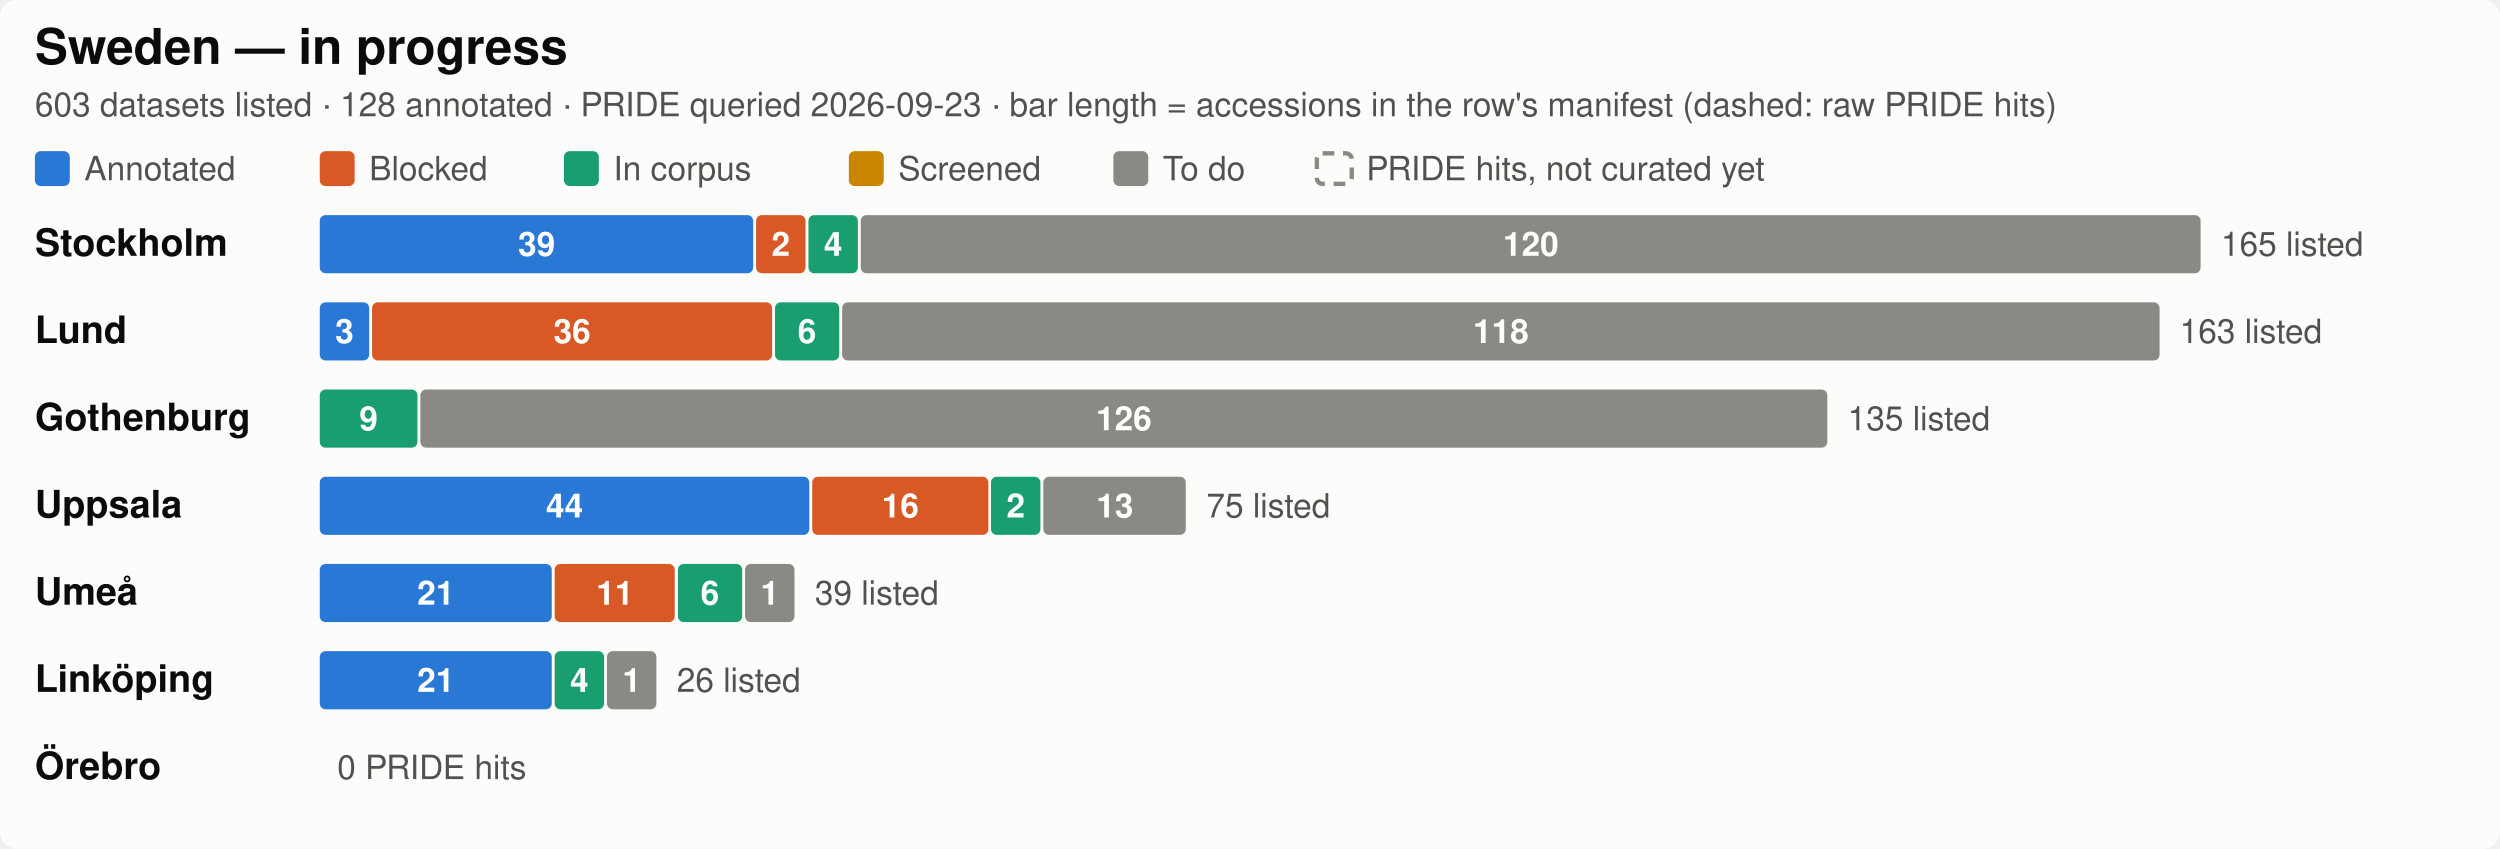
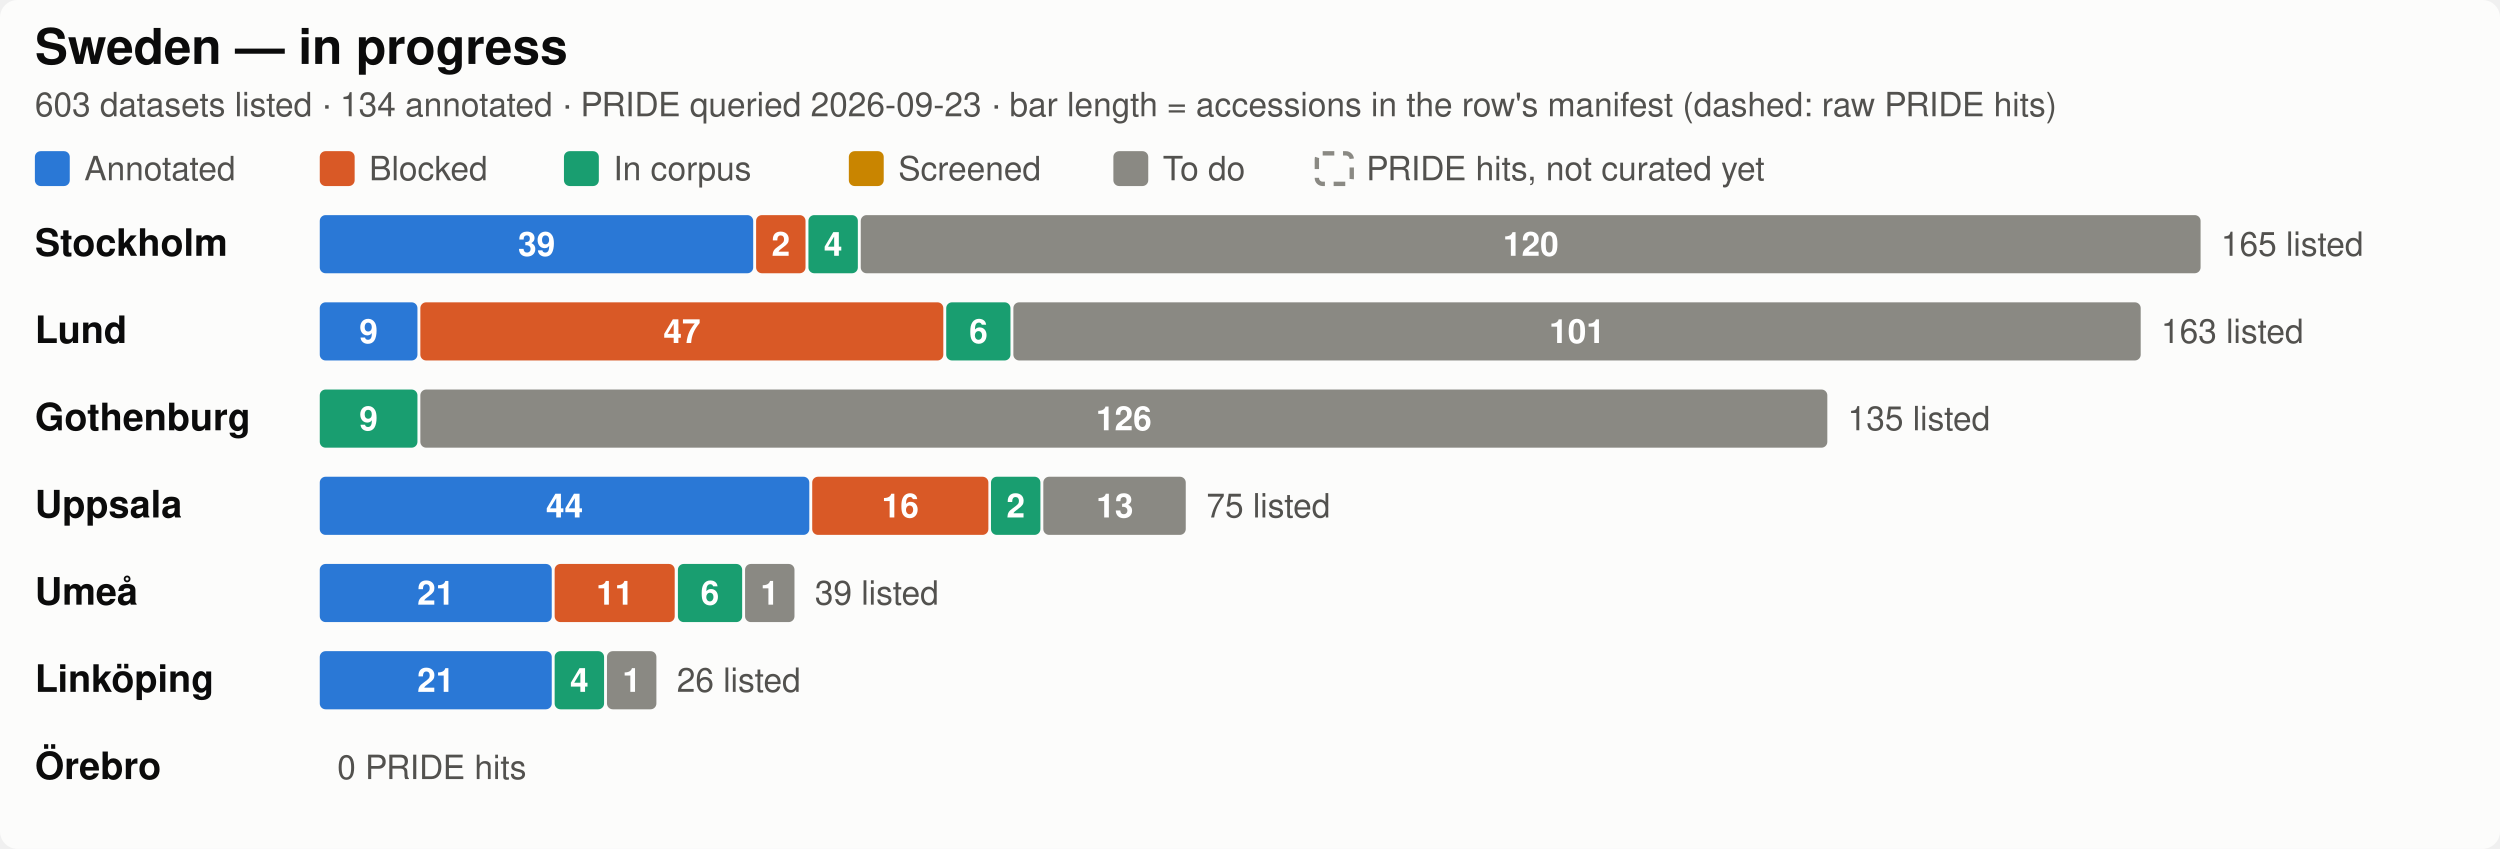
<svg xmlns="http://www.w3.org/2000/svg" width="860" height="292" viewBox="0 0 860 292" role="img" aria-label="Sweden SDRF progress by city">
  <style>
  .bg { fill: #fcfcfb; }
  .title { fill: #0b0b0b; font-size: 17px; font-weight: 600; }
  .city { fill: #0b0b0b; font-size: 13px; font-weight: 600; }
  .sub, .legend, .total { fill: #52514e; font-size: 11.5px; }
  .seg { font-size: 11.5px; font-weight: 600; fill: #ffffff; font-variant-numeric: tabular-nums; }
  .uncurated { fill: none; stroke: #8a8983; stroke-width: 1.5; stroke-dasharray: 4 3; }
  text { font-family: -apple-system, "Segoe UI", Helvetica, Arial, sans-serif; }
  .c-annotated { fill: #2a78d6; }
  .c-blocked { fill: #d95926; }
  .c-in_corpus { fill: #199e70; }
  .c-screened { fill: #c98500; }
  .c-todo { fill: #8a8983; }

  @media (prefers-color-scheme: dark) {
    .bg { fill: #1a1a19; }
    .title, .city { fill: #ffffff; }
    .sub, .legend, .total { fill: #c3c2b7; }
    .uncurated { stroke: #8f8e86; }
    .c-annotated { fill: #3987e5; }
    .c-blocked { fill: #d95926; }
    .c-in_corpus { fill: #199e70; }
    .c-screened { fill: #c98500; }
    .c-todo { fill: #6b6a65; }
  }
</style>
  <rect class="bg" width="860" height="292" rx="6" />
  <text class="title" x="12" y="22">Sweden — in progress</text>
-   <text class="sub" x="12" y="40">603 datasets listed · 128 annotated · PRIDE queried 2026-09-23 · bar length = accessions in the row's manifest (dashed: raw PRIDE hits)</text>
+   <text class="sub" x="12" y="40">603 datasets listed · 134 annotated · PRIDE queried 2026-09-23 · bar length = accessions in the row's manifest (dashed: raw PRIDE hits)</text>
  <rect class="c-annotated" fill="#2a78d6" x="12" y="52" width="12" height="12" rx="2" />
  <text class="legend" x="29" y="62">Annotated</text>
  <rect class="c-blocked" fill="#d95926" x="110" y="52" width="12" height="12" rx="2" />
  <text class="legend" x="127" y="62">Blocked</text>
  <rect class="c-in_corpus" fill="#199e70" x="194" y="52" width="12" height="12" rx="2" />
  <text class="legend" x="211" y="62">In corpus</text>
  <rect class="c-screened" fill="#c98500" x="292" y="52" width="12" height="12" rx="2" />
  <text class="legend" x="309" y="62">Screened</text>
  <rect class="c-todo" fill="#8a8983" x="383" y="52" width="12" height="12" rx="2" />
  <text class="legend" x="400" y="62">To do</text>
  <rect class="uncurated" fill="none" stroke="#8a8983" x="453" y="52.75" width="12" height="10.5" rx="2" />
  <text class="legend" x="470" y="62">PRIDE hits, not curated yet</text>
  <text class="city" x="12" y="88.0">Stockholm</text>
  <rect class="c-annotated" fill="#2a78d6" x="110.0" y="74" width="149.1" height="20" rx="2" />
  <text class="seg" x="184.6" y="88.0" text-anchor="middle">39</text>
  <rect class="c-blocked" fill="#d95926" x="260.1" y="74" width="17.0" height="20" rx="2" />
  <text class="seg" x="268.6" y="88.0" text-anchor="middle">2</text>
  <rect class="c-in_corpus" fill="#199e70" x="278.1" y="74" width="17.0" height="20" rx="2" />
  <text class="seg" x="286.6" y="88.0" text-anchor="middle">4</text>
  <rect class="c-todo" fill="#8a8983" x="296.1" y="74" width="460.9" height="20" rx="2" />
  <text class="seg" x="526.6" y="88.0" text-anchor="middle">120</text>
  <text class="total" x="764.0" y="88.0">165 listed</text>
  <text class="city" x="12" y="118.0">Lund</text>
-   <rect class="c-annotated" fill="#2a78d6" x="110.0" y="104" width="17.0" height="20" rx="2" />
-   <text class="seg" x="118.5" y="118.0" text-anchor="middle">3</text>
-   <rect class="c-blocked" fill="#d95926" x="128.0" y="104" width="137.6" height="20" rx="2" />
-   <text class="seg" x="196.8" y="118.0" text-anchor="middle">36</text>
-   <rect class="c-in_corpus" fill="#199e70" x="266.6" y="104" width="22.1" height="20" rx="2" />
-   <text class="seg" x="277.6" y="118.0" text-anchor="middle">6</text>
-   <rect class="c-todo" fill="#8a8983" x="289.7" y="104" width="453.2" height="20" rx="2" />
-   <text class="seg" x="516.3" y="118.0" text-anchor="middle">118</text>
-   <text class="total" x="749.8" y="118.0">163 listed</text>
+   <rect class="c-annotated" fill="#2a78d6" x="110.0" y="104" width="33.6" height="20" rx="2" />
+   <text class="seg" x="126.8" y="118.0" text-anchor="middle">9</text>
+   <rect class="c-blocked" fill="#d95926" x="144.6" y="104" width="179.9" height="20" rx="2" />
+   <text class="seg" x="234.6" y="118.0" text-anchor="middle">47</text>
+   <rect class="c-in_corpus" fill="#199e70" x="325.5" y="104" width="22.1" height="20" rx="2" />
+   <text class="seg" x="336.6" y="118.0" text-anchor="middle">6</text>
+   <rect class="c-todo" fill="#8a8983" x="348.6" y="104" width="387.8" height="20" rx="2" />
+   <text class="seg" x="542.5" y="118.0" text-anchor="middle">101</text>
+   <text class="total" x="743.4" y="118.0">163 listed</text>
  <text class="city" x="12" y="148.0">Gothenburg</text>
  <rect class="c-in_corpus" fill="#199e70" x="110.0" y="134" width="33.6" height="20" rx="2" />
  <text class="seg" x="126.8" y="148.0" text-anchor="middle">9</text>
  <rect class="c-todo" fill="#8a8983" x="144.6" y="134" width="484.0" height="20" rx="2" />
  <text class="seg" x="386.6" y="148.0" text-anchor="middle">126</text>
  <text class="total" x="635.6" y="148.0">135 listed</text>
  <text class="city" x="12" y="178.0">Uppsala</text>
  <rect class="c-annotated" fill="#2a78d6" x="110.0" y="164" width="168.4" height="20" rx="2" />
  <text class="seg" x="194.2" y="178.0" text-anchor="middle">44</text>
  <rect class="c-blocked" fill="#d95926" x="279.4" y="164" width="60.6" height="20" rx="2" />
  <text class="seg" x="309.7" y="178.0" text-anchor="middle">16</text>
  <rect class="c-in_corpus" fill="#199e70" x="340.9" y="164" width="17.0" height="20" rx="2" />
  <text class="seg" x="349.4" y="178.0" text-anchor="middle">2</text>
  <rect class="c-todo" fill="#8a8983" x="358.9" y="164" width="49.0" height="20" rx="2" />
  <text class="seg" x="383.5" y="178.0" text-anchor="middle">13</text>
  <text class="total" x="415.0" y="178.0">75 listed</text>
  <text class="city" x="12" y="208.0">Umeå</text>
  <rect class="c-annotated" fill="#2a78d6" x="110.0" y="194" width="79.8" height="20" rx="2" />
  <text class="seg" x="149.9" y="208.0" text-anchor="middle">21</text>
  <rect class="c-blocked" fill="#d95926" x="190.8" y="194" width="41.3" height="20" rx="2" />
  <text class="seg" x="211.5" y="208.0" text-anchor="middle">11</text>
  <rect class="c-in_corpus" fill="#199e70" x="233.2" y="194" width="22.1" height="20" rx="2" />
  <text class="seg" x="244.2" y="208.0" text-anchor="middle">6</text>
  <rect class="c-todo" fill="#8a8983" x="256.3" y="194" width="17.0" height="20" rx="2" />
  <text class="seg" x="264.8" y="208.0" text-anchor="middle">1</text>
  <text class="total" x="280.3" y="208.0">39 listed</text>
  <text class="city" x="12" y="238.0">Linköping</text>
  <rect class="c-annotated" fill="#2a78d6" x="110.0" y="224" width="79.8" height="20" rx="2" />
  <text class="seg" x="149.9" y="238.0" text-anchor="middle">21</text>
  <rect class="c-in_corpus" fill="#199e70" x="190.8" y="224" width="17.0" height="20" rx="2" />
  <text class="seg" x="199.3" y="238.0" text-anchor="middle">4</text>
  <rect class="c-todo" fill="#8a8983" x="208.8" y="224" width="17.0" height="20" rx="2" />
  <text class="seg" x="217.3" y="238.0" text-anchor="middle">1</text>
  <text class="total" x="232.8" y="238.0">26 listed</text>
  <text class="city" x="12" y="268.0">Örebro</text>
  <text class="total" x="116.0" y="268.0">0 PRIDE hits</text>
</svg>
